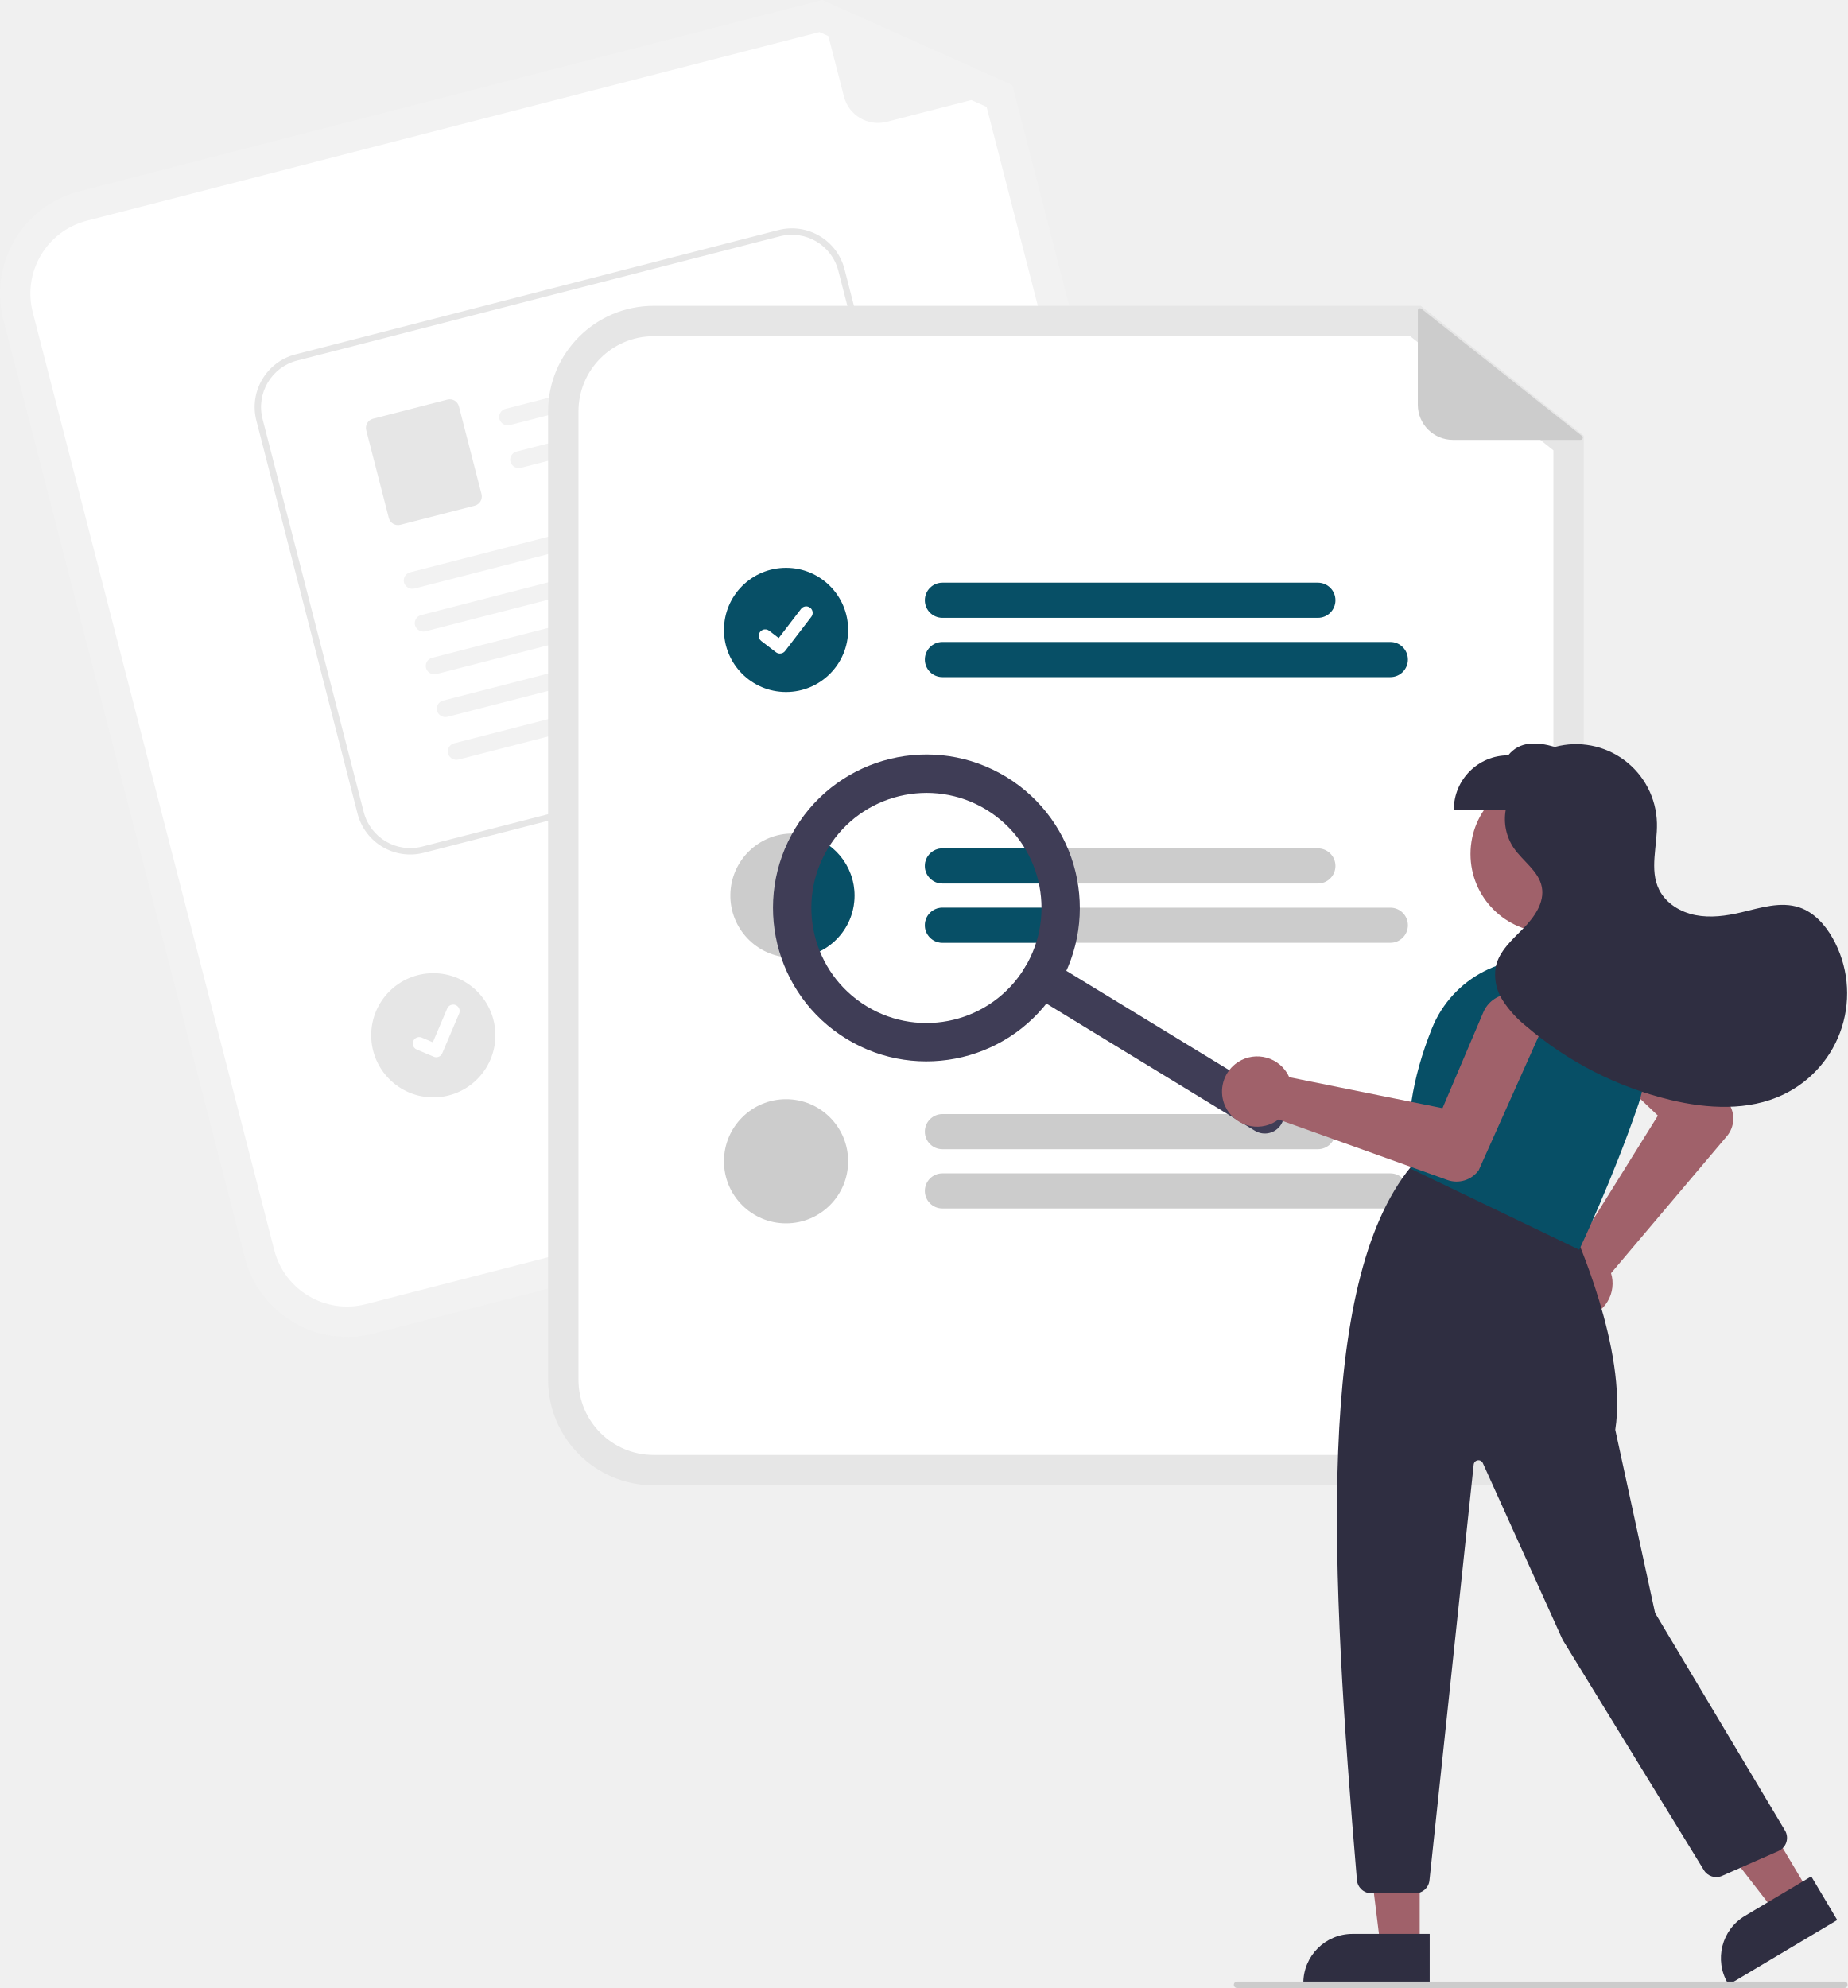
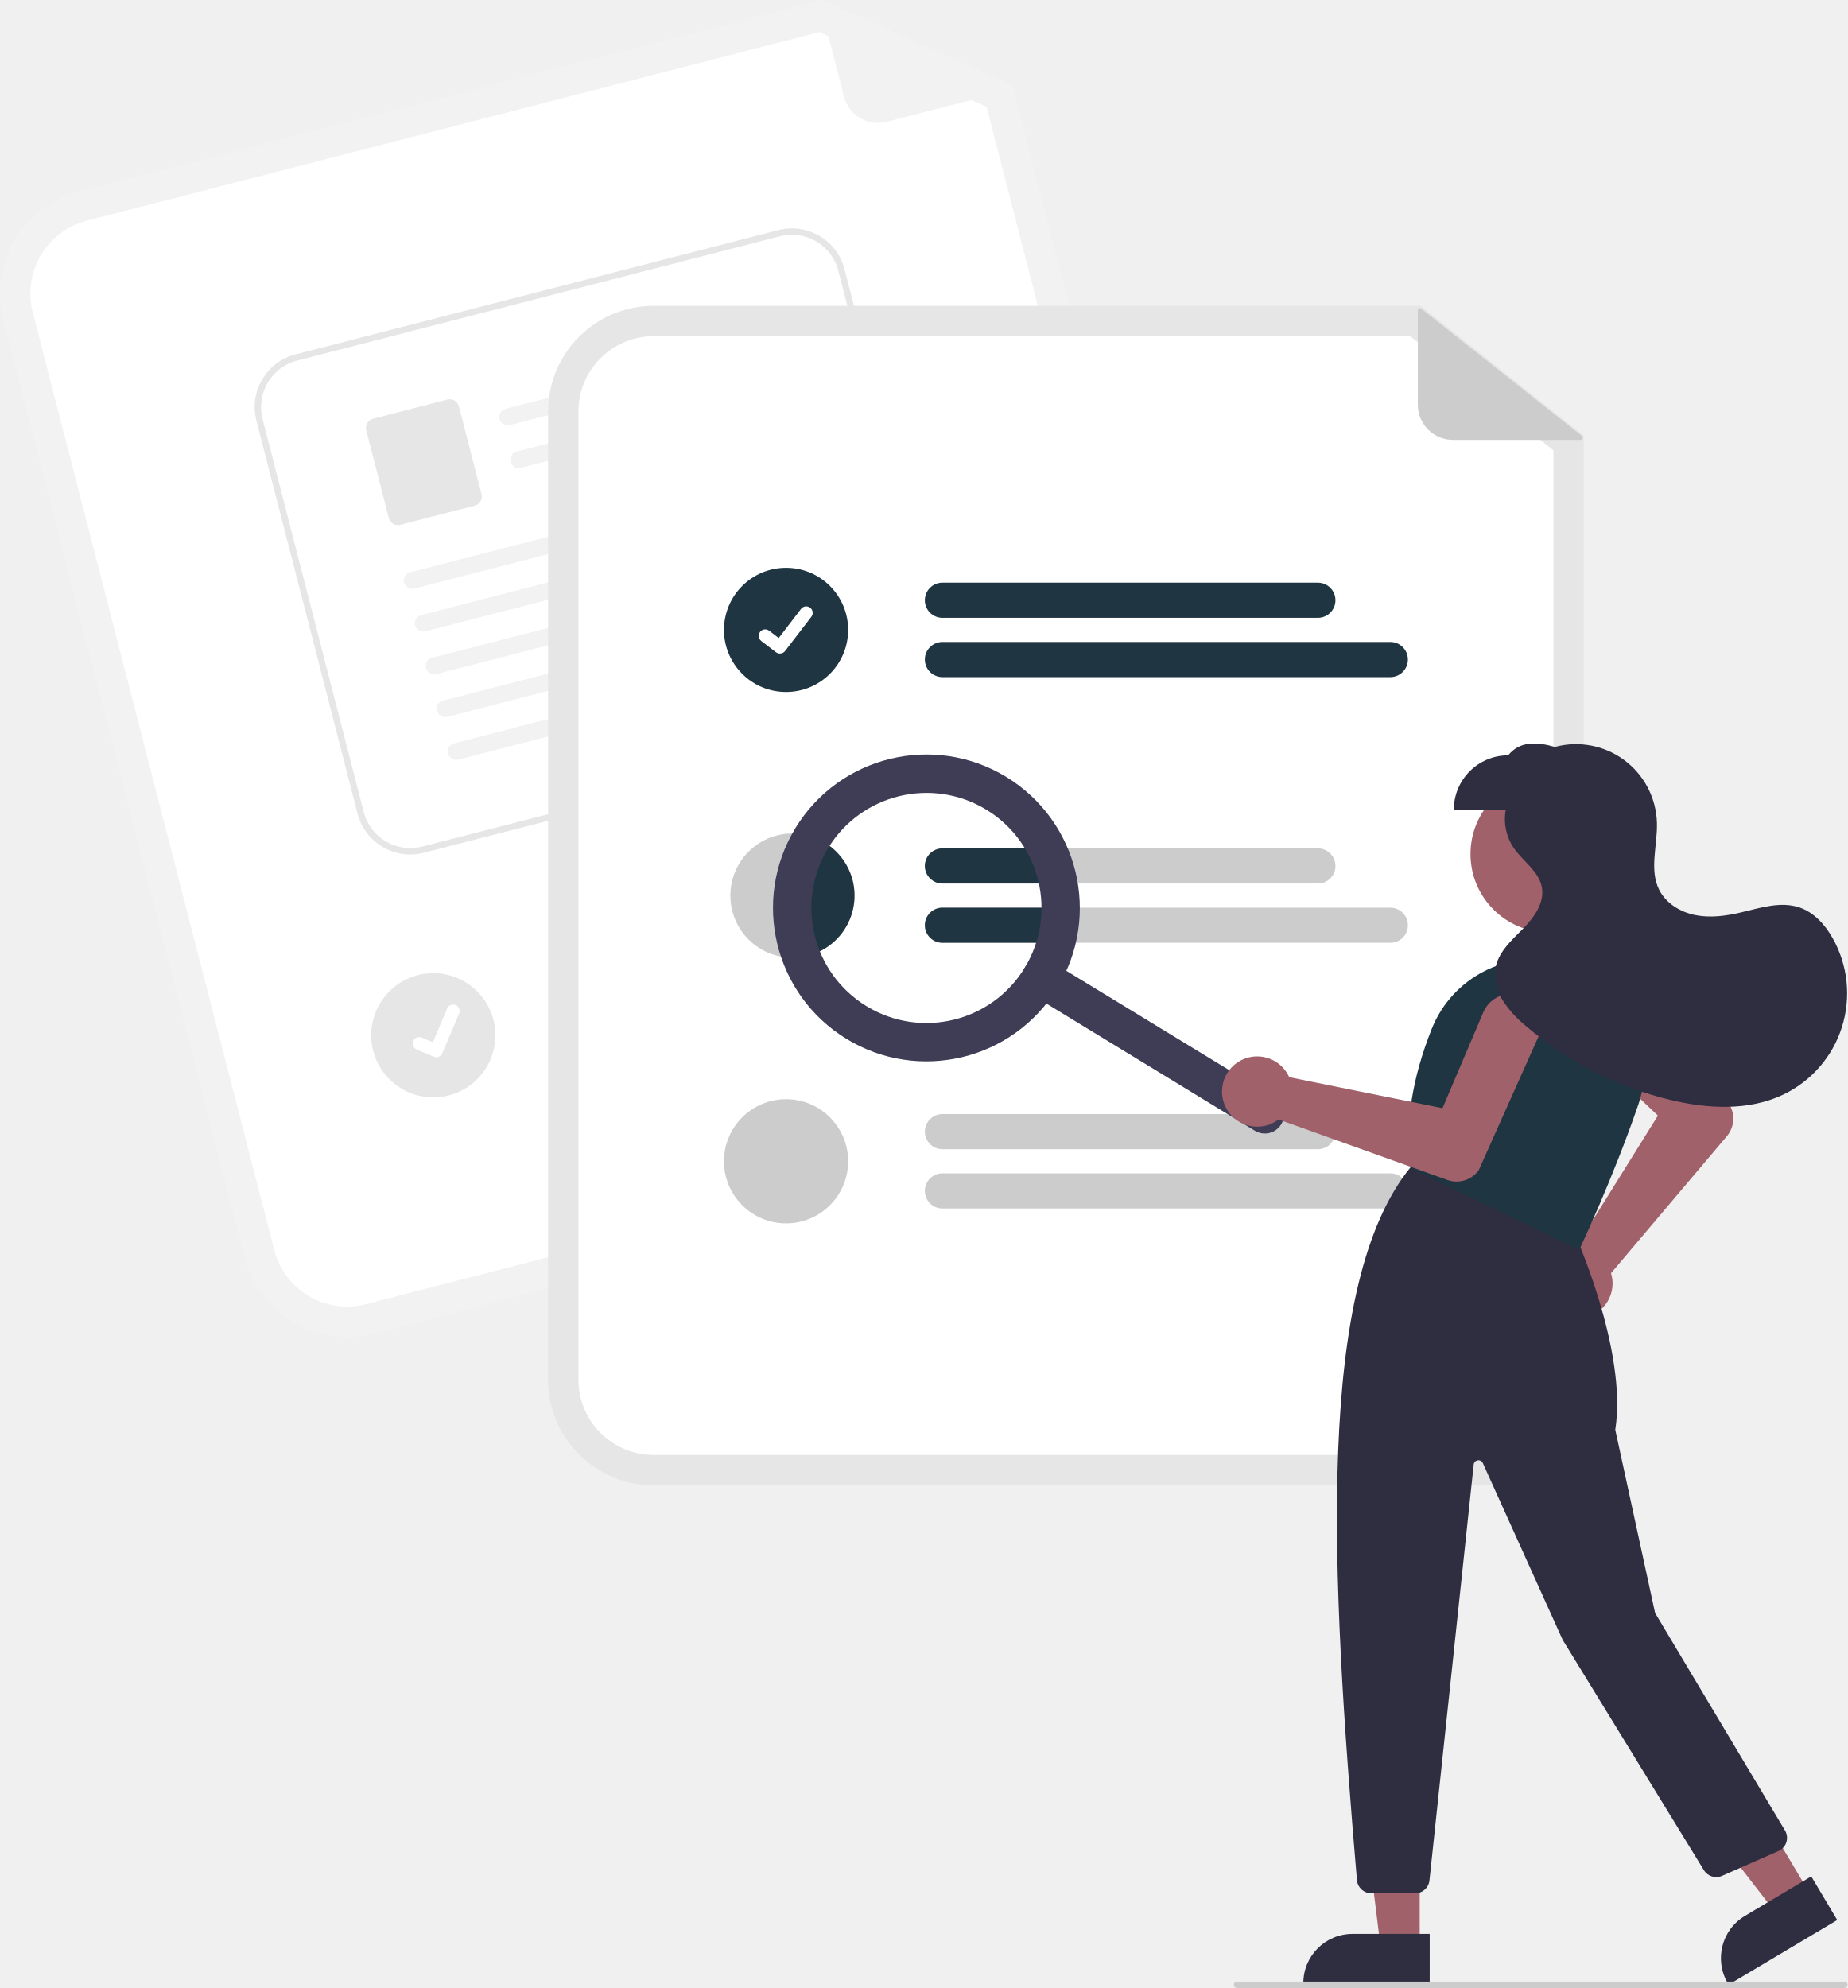
<svg xmlns="http://www.w3.org/2000/svg" id="b97bb7d6-95f0-447b-bc12-1d70469e6c4d" data-name="Layer 1" width="578.001" height="621.926" viewBox="0 0 578.001 621.926">
  <path d="M677.642,491.897l-249.849,64.339a33.037,33.037,0,0,1-40.187-23.728L312.046,239.081a33.037,33.037,0,0,1,23.728-40.187l232.444-59.857L627.712,165.671l73.658,286.039A33.037,33.037,0,0,1,677.642,491.897Z" transform="translate(-310.9993 -139.0372)" fill="#f2f2f2" />
  <path d="M338.143,208.094a23.527,23.527,0,0,0-16.897,28.618l75.561,293.427a23.527,23.527,0,0,0,28.618,16.897l249.849-64.339a23.527,23.527,0,0,0,16.897-28.618l-72.517-281.607-52.285-23.406Z" transform="translate(-310.9993 -139.0372)" fill="#fff" />
  <path d="M627.077,167.185l-38.667,9.957a10.991,10.991,0,0,1-13.384-7.903L567.671,140.68a.687.687,0,0,1,.944-.799l58.57,26.011A.687.687,0,0,1,627.077,167.185Z" transform="translate(-310.9993 -139.0372)" fill="#f2f2f2" />
  <path d="M606.734,417.765,492.982,447.058a5.495,5.495,0,0,1-2.741-10.644L603.994,407.122a5.495,5.495,0,1,1,2.741,10.644Z" transform="translate(-310.9993 -139.0372)" fill="#ccc" />
  <path d="M633.312,430.073l-135.705,34.946A5.495,5.495,0,0,1,494.866,454.375l135.705-34.946a5.495,5.495,0,0,1,2.741,10.644Z" transform="translate(-310.9993 -139.0372)" fill="#ccc" />
  <circle id="a597741b-ffcf-4aba-98b0-6652ef5d57c9" data-name="Ellipse 44" cx="135.555" cy="323.878" r="19.423" fill="#e6e6e6" />
  <path d="M594.639,366.934,443.564,405.823A17.019,17.019,0,0,1,422.863,393.597l-31.66-122.99a17.019,17.019,0,0,1,12.225-20.701l151.075-38.889a17.019,17.019,0,0,1,20.701,12.225l31.66,122.99A17.019,17.019,0,0,1,594.639,366.934Z" transform="translate(-310.9993 -139.0372)" fill="#fff" />
  <path d="M594.639,366.934,443.564,405.823A17.019,17.019,0,0,1,422.863,393.597l-31.66-122.99a17.019,17.019,0,0,1,12.225-20.701l151.075-38.889a17.019,17.019,0,0,1,20.701,12.225l31.66,122.99A17.019,17.019,0,0,1,594.639,366.934ZM403.927,251.842a15.017,15.017,0,0,0-10.787,18.266l31.66,122.99a15.017,15.017,0,0,0,18.266,10.787l151.075-38.889a15.017,15.017,0,0,0,10.787-18.266L573.268,223.74a15.017,15.017,0,0,0-18.266-10.787Z" transform="translate(-310.9993 -139.0372)" fill="#e6e6e6" />
  <path id="b056fd3f-f1a0-44f0-b006-deff0bee637d" data-name="Path 411" d="M546.839,252.371l-76.246,19.627a2.731,2.731,0,0,1-3.308-1.719,2.631,2.631,0,0,1,1.853-3.339l77.613-19.979c3.135,1.589,2.31,4.838.087,5.41Z" transform="translate(-310.9993 -139.0372)" fill="#f2f2f2" />
  <path id="f1ea6668-a825-428d-96fe-a2c4e1b5a672" data-name="Path 412" d="M550.282,265.745l-76.246,19.627A2.731,2.731,0,0,1,470.728,283.653a2.631,2.631,0,0,1,1.853-3.339l77.613-19.979c3.135,1.589,2.31,4.838.087,5.41Z" transform="translate(-310.9993 -139.0372)" fill="#f2f2f2" />
  <path id="ee9aa382-a9c9-40d0-8ed3-22ec2dd616d6" data-name="Path 413" d="M459.514,297.229l-23.269,5.99a2.962,2.962,0,0,1-3.603-2.128l-7.069-27.46a2.962,2.962,0,0,1,2.128-3.603l23.269-5.99a2.963,2.963,0,0,1,3.603,2.128l7.069,27.46a2.962,2.962,0,0,1-2.128,3.603Z" transform="translate(-310.9993 -139.0372)" fill="#e6e6e6" />
  <path id="be954d2b-d8b8-4d26-80a0-a319e99a4b10" data-name="Path 414" d="M557.109,293.185,440.744,323.139a2.731,2.731,0,0,1-3.308-1.719,2.631,2.631,0,0,1,1.853-3.339L557.022,287.775c3.135,1.589,2.31,4.838.087,5.41Z" transform="translate(-310.9993 -139.0372)" fill="#f2f2f2" />
  <path id="baaae9e4-1b4d-40c2-8a9d-f2abb078b489" data-name="Path 415" d="M560.553,306.563,444.188,336.517a2.731,2.731,0,0,1-3.308-1.719,2.631,2.631,0,0,1,1.853-3.339l117.733-30.306c3.135,1.589,2.31,4.838.087,5.41Z" transform="translate(-310.9993 -139.0372)" fill="#f2f2f2" />
  <path id="a91bf4c9-37f6-4391-92ed-1882bd0ce21c" data-name="Path 416" d="M563.994,319.932,447.63,349.886a2.731,2.731,0,0,1-3.308-1.719,2.631,2.631,0,0,1,1.853-3.339l117.733-30.306c3.135,1.589,2.31,4.838.087,5.41Z" transform="translate(-310.9993 -139.0372)" fill="#f2f2f2" />
  <path id="efb98e07-468b-4c85-9a64-ee4cc5493d6f" data-name="Path 417" d="M567.438,333.309,451.073,363.263a2.731,2.731,0,0,1-3.308-1.719,2.631,2.631,0,0,1,1.853-3.339L567.351,327.899c3.135,1.589,2.31,4.838.087,5.41Z" transform="translate(-310.9993 -139.0372)" fill="#f2f2f2" />
  <path id="aeb1db98-32e5-40b8-ab89-fdad6a3263dc" data-name="Path 418" d="M570.879,346.679,454.515,376.633a2.731,2.731,0,0,1-3.308-1.719,2.631,2.631,0,0,1,1.853-3.339l117.733-30.306c3.135,1.589,2.31,4.838.087,5.41Z" transform="translate(-310.9993 -139.0372)" fill="#f2f2f2" />
  <path id="be265de5-288f-49a7-867d-c42e7cdbf4db" data-name="Path 395" d="M447.987,469.723a2.014,2.014,0,0,1-1.274-.088l-.025-.01L441.397,467.382a2.029,2.029,0,1,1,1.587-3.734l3.429,1.458,4.493-10.569a2.028,2.028,0,0,1,2.659-1.073l.001 0-.027.069.028-.069a2.03,2.03,0,0,1,1.072,2.66l-5.286,12.427a2.029,2.029,0,0,1-1.365,1.168Z" transform="translate(-310.9993 -139.0372)" fill="#fff" />
  <path d="M773.475,603.715h-258a33.037,33.037,0,0,1-33-33v-303a33.037,33.037,0,0,1,33-33H755.501l50.973,40.629V570.715A33.037,33.037,0,0,1,773.475,603.715Z" transform="translate(-310.9993 -139.0372)" fill="#e6e6e6" />
  <path d="M515.474,244.215a23.527,23.527,0,0,0-23.5,23.5v303a23.527,23.527,0,0,0,23.5,23.5h258a23.527,23.527,0,0,0,23.5-23.5V279.92l-44.796-35.706Z" transform="translate(-310.9993 -139.0372)" fill="#fff" />
-   <path d="M723.294,332.319H605.83a5.495,5.495,0,0,1,0-10.991H723.294a5.495,5.495,0,1,1,0,10.991Z" transform="translate(-310.9993 -139.0372)" fill="#074f66" />
-   <path d="M745.962,350.866H605.83a5.495,5.495,0,0,1,0-10.991H745.962a5.495,5.495,0,1,1,0,10.991Z" transform="translate(-310.9993 -139.0372)" fill="#074f66" />
+   <path d="M723.294,332.319H605.83a5.495,5.495,0,0,1,0-10.991H723.294a5.495,5.495,0,1,1,0,10.991Z" transform="translate(-310.9993 -139.0372)" fill="#1f3541" />
+   <path d="M745.962,350.866H605.83a5.495,5.495,0,0,1,0-10.991H745.962a5.495,5.495,0,1,1,0,10.991Z" transform="translate(-310.9993 -139.0372)" fill="#1f3541" />
  <path d="M723.294,404.443h-117.46a5.495,5.495,0,1,0,0,10.99h117.46a5.495,5.495,0,0,0,0-10.99Z" transform="translate(-310.9993 -139.0372)" fill="#ccc" />
  <path d="M745.964,422.993H605.834a5.495,5.495,0,1,0,0,10.99H745.964a5.495,5.495,0,0,0,0-10.99Z" transform="translate(-310.9993 -139.0372)" fill="#ccc" />
  <path d="M723.294,498.554H605.83a5.495,5.495,0,0,1,0-10.991H723.294a5.495,5.495,0,1,1,0,10.991Z" transform="translate(-310.9993 -139.0372)" fill="#ccc" />
  <path d="M745.962,517.101H605.83a5.495,5.495,0,0,1,0-10.991H745.962a5.495,5.495,0,1,1,0,10.991Z" transform="translate(-310.9993 -139.0372)" fill="#ccc" />
-   <circle id="abdb8e2f-a218-463c-85f4-c869fef49971" data-name="Ellipse 44" cx="245.916" cy="197.06" r="19.423" fill="#074f66" />
+   <circle id="abdb8e2f-a218-463c-85f4-c869fef49971" data-name="Ellipse 44" cx="245.916" cy="197.06" r="19.423" fill="#1f3541" />
  <path id="ba7dbbd6-0052-44b1-a552-47a8298b8d3e" data-name="Path 395" d="M554.99,343.506a2.014,2.014,0,0,1-1.212-.403l-.022-.016-4.565-3.492a2.029,2.029,0,1,1,2.468-3.22l2.957,2.267,6.987-9.115a2.028,2.028,0,0,1,2.843-.376l.001 0-.043.06.045-.06a2.03,2.03,0,0,1,.375,2.843l-8.218,10.716a2.029,2.029,0,0,1-1.613.791Z" transform="translate(-310.9993 -139.0372)" fill="#fff" />
  <path d="M578.334,419.213a19.423,19.423,0,0,1-19.42,19.43,4.176,4.176,0,0,1-.5-.02,19.422,19.422,0,1,1,19.92-19.41Z" transform="translate(-310.9993 -139.0372)" fill="#ccc" />
  <circle id="e4a71040-498e-4958-ad41-c2d79154b8f7" data-name="Ellipse 44" cx="245.916" cy="363.295" r="19.423" fill="#ccc" />
  <path d="M805.482,276.651h-39.929a10.991,10.991,0,0,1-10.991-10.991v-29.491a.687.687,0,0,1,1.113-.538l50.233,39.795A.687.687,0,0,1,805.482,276.651Z" transform="translate(-310.9993 -139.0372)" fill="#ccc" />
-   <path d="M578.334,419.213a19.423,19.423,0,0,1-19.42,19.43,4.176,4.176,0,0,1-.5-.02,42.051,42.051,0,0,1,3.77-38.56A19.433,19.433,0,0,1,578.334,419.213Z" transform="translate(-310.9993 -139.0372)" fill="#074f66" />
-   <path d="M600.334,409.943a5.51,5.51,0,0,1,5.5-5.5h29.27a41.573,41.573,0,0,1,3.61,10.99H605.834A5.501,5.501,0,0,1,600.334,409.943Z" transform="translate(-310.9993 -139.0372)" fill="#074f66" />
-   <path d="M639.394,422.993a41.924,41.924,0,0,1-1.46,10.99h-32.1a5.495,5.495,0,1,1,0-10.99Z" transform="translate(-310.9993 -139.0372)" fill="#074f66" />
+   <path d="M578.334,419.213a19.423,19.423,0,0,1-19.42,19.43,4.176,4.176,0,0,1-.5-.02,42.051,42.051,0,0,1,3.77-38.56A19.433,19.433,0,0,1,578.334,419.213Z" transform="translate(-310.9993 -139.0372)" fill="#1f3541" />
+   <path d="M600.334,409.943a5.51,5.51,0,0,1,5.5-5.5h29.27a41.573,41.573,0,0,1,3.61,10.99H605.834A5.501,5.501,0,0,1,600.334,409.943Z" transform="translate(-310.9993 -139.0372)" fill="#1f3541" />
+   <path d="M639.394,422.993a41.924,41.924,0,0,1-1.46,10.99h-32.1a5.495,5.495,0,1,1,0-10.99Z" transform="translate(-310.9993 -139.0372)" fill="#1f3541" />
  <path d="M711.816,490.77a6,6,0,0,1-8.247,1.998l-70.005-42.7a6,6,0,0,1,6.249-10.245l70.005,42.7A6,6,0,0,1,711.816,490.77Z" transform="translate(-310.9993 -139.0372)" fill="#3f3d56" />
  <path d="M641.811,448.07a48,48,0,1,1-15.983-65.974A48.054,48.054,0,0,1,641.811,448.07Zm-71.712-43.742a36,36,0,1,0,49.48-11.987A36.041,36.041,0,0,0,570.099,404.328Z" transform="translate(-310.9993 -139.0372)" fill="#3f3d56" />
  <circle cx="484.603" cy="267.173" r="24.561" fill="#a0616a" />
  <path d="M794.015,543.901a11.002,11.002,0,0,1,8.323-14.151,10.468,10.468,0,0,1,1.459-.18l25.872-41.523L806.036,465.58a9.432,9.432,0,1,1,13.121-13.553L851.786,484.201l.066.08a8.545,8.545,0,0,1-.594,10.185l-36.25,42.873a10.301,10.301,0,0,1,.27,1.046,11.003,11.003,0,0,1-9.875,13.116q-.468.041-.932.041A11.037,11.037,0,0,1,794.015,543.901Z" transform="translate(-310.9993 -139.0372)" fill="#a0616a" />
  <polygon points="444.151 609.001 431.891 609 426.059 561.712 444.153 561.713 444.151 609.001" fill="#a0616a" />
  <path d="M758.277,759.922l-39.531-.001v-.5a15.386,15.386,0,0,1,15.386-15.386h.001l24.144.001Z" transform="translate(-310.9993 -139.0372)" fill="#2f2e41" />
  <polygon points="566.007 592.05 555.473 598.322 526.268 560.676 541.815 551.419 566.007 592.05" fill="#a0616a" />
  <path d="M885.772,739.699l-33.966,20.223-.256-.43a15.386,15.386,0,0,1,5.348-21.092l.001-.001,20.745-12.352Z" transform="translate(-310.9993 -139.0372)" fill="#2f2e41" />
  <path d="M735.512,727.213c-8.213-96.706-13.099-186.545,16.924-223.193l.232-.284,50.526,20.211.083.181c.17.371,16.974,37.333,13.054,62.194L828.794,643.649l40.636,68.041A4.501,4.501,0,0,1,867.379,718.118l-17.659,7.77a4.521,4.521,0,0,1-5.648-1.766l-44.204-72.08-24.968-55.286a1.5,1.5,0,0,0-2.859.459L758.201,727.311a4.492,4.492,0,0,1-4.475,4.024H739.998A4.53,4.53,0,0,1,735.512,727.213Z" transform="translate(-310.9993 -139.0372)" fill="#2f2e41" />
-   <path d="M752.606,504.786l-.241-.115-.038-.265c-1.887-13.21.347-27.888,6.64-43.625a34.636,34.636,0,0,1,40.202-20.743h0a34.594,34.594,0,0,1,22.061,16.964,34.221,34.221,0,0,1,2.373,27.425c-7.934,23.2-18.226,44.907-18.329,45.124l-.216.453Z" transform="translate(-310.9993 -139.0372)" fill="#074f66" />
+   <path d="M752.606,504.786l-.241-.115-.038-.265c-1.887-13.21.347-27.888,6.64-43.625a34.636,34.636,0,0,1,40.202-20.743h0a34.594,34.594,0,0,1,22.061,16.964,34.221,34.221,0,0,1,2.373,27.425c-7.934,23.2-18.226,44.907-18.329,45.124l-.216.453Z" transform="translate(-310.9993 -139.0372)" fill="#1f3541" />
  <path d="M697.48,471.883A11.002,11.002,0,0,1,713.65,474.722a10.469,10.469,0,0,1,.679,1.304l47.954,9.692,12.768-30.004a9.432,9.432,0,1,1,17.289,7.544l-18.71,41.83-.052.09a8.545,8.545,0,0,1-9.748,3.01L710.978,489.247a10.303,10.303,0,0,1-.885.619,11.003,11.003,0,0,1-15.744-4.657q-.202-.424-.365-.859A11.037,11.037,0,0,1,697.48,471.883Z" transform="translate(-310.9993 -139.0372)" fill="#a0616a" />
  <path d="M884.331,432.512c-2.366-4.192-5.812-8.031-10.369-9.581-5.885-2.001-12.257.13-18.307,1.552-4.662,1.096-9.532,1.767-14.23.842-4.698-.925-9.23-3.659-11.368-7.944-3.145-6.304-.496-13.821-.687-20.863a25.334,25.334,0,0,0-31.923-23.811c-5.793-1.672-11.039-1.827-14.623,2.627a17,17,0,0,0-17,17h16.255a16.15,16.15,0,0,0,2.454,11.931c2.87,4.216,7.859,7.266,8.82,12.274.931,4.854-2.368,9.459-5.829,12.987-3.46,3.528-7.475,7.024-8.556,11.846a14.689,14.689,0,0,0,2.104,10.565,34.403,34.403,0,0,0,7.386,8.136,108.402,108.402,0,0,0,45.038,23.04c11.704,2.818,24.506,3.548,35.371-1.635a35.126,35.126,0,0,0,15.465-48.967Z" transform="translate(-310.9993 -139.0372)" fill="#2f2e41" />
  <path d="M888.001,760.963h-190a1,1,0,0,1,0-2h190a1,1,0,0,1,0,2Z" transform="translate(-310.9993 -139.0372)" fill="#ccc" />
</svg>
